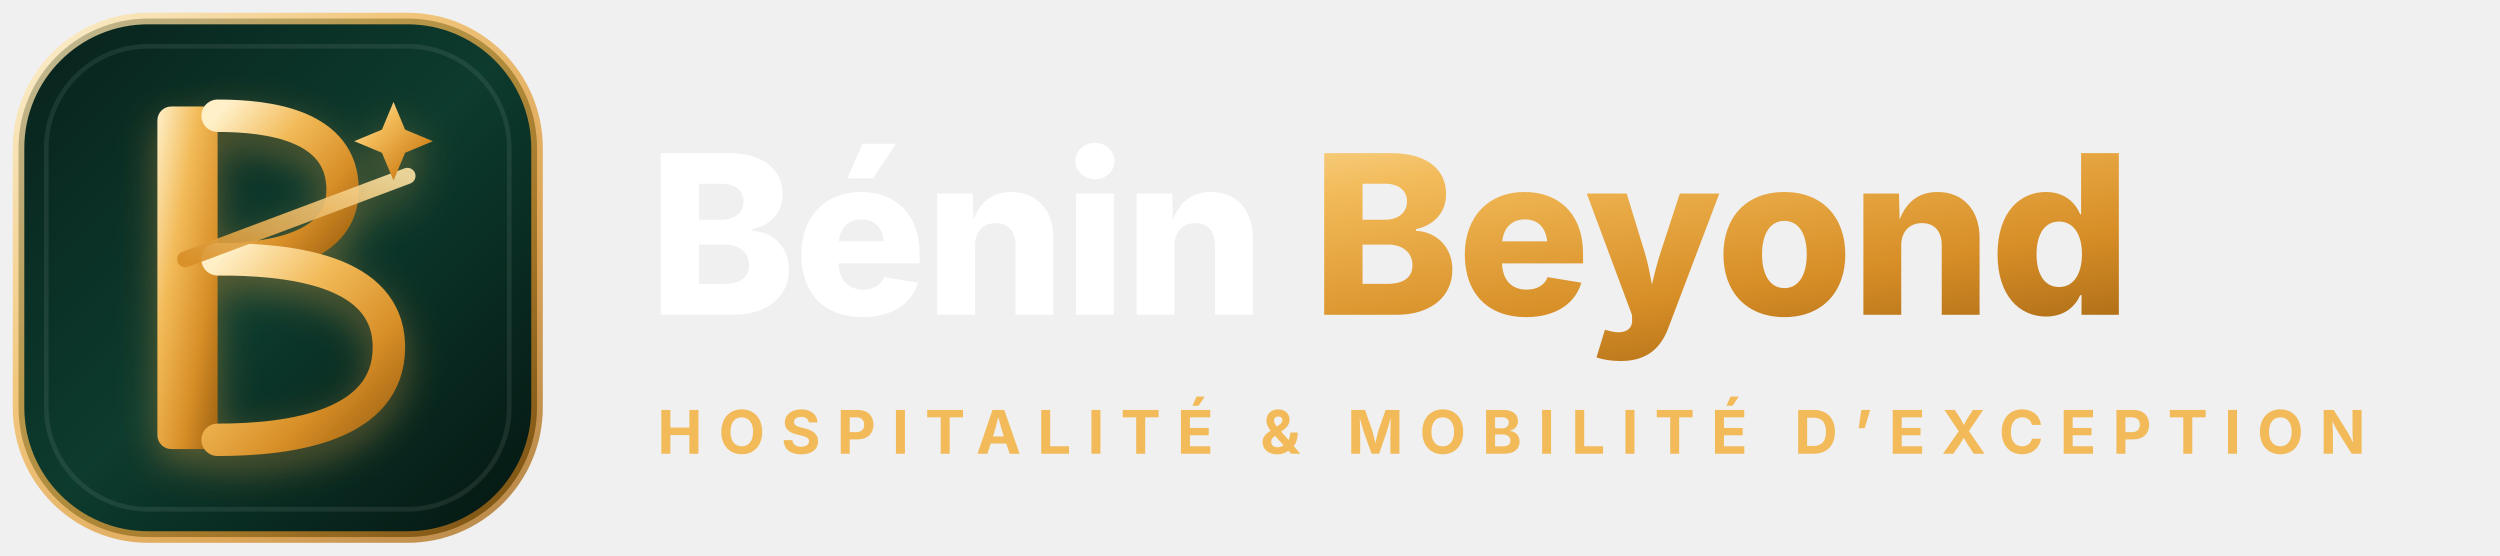
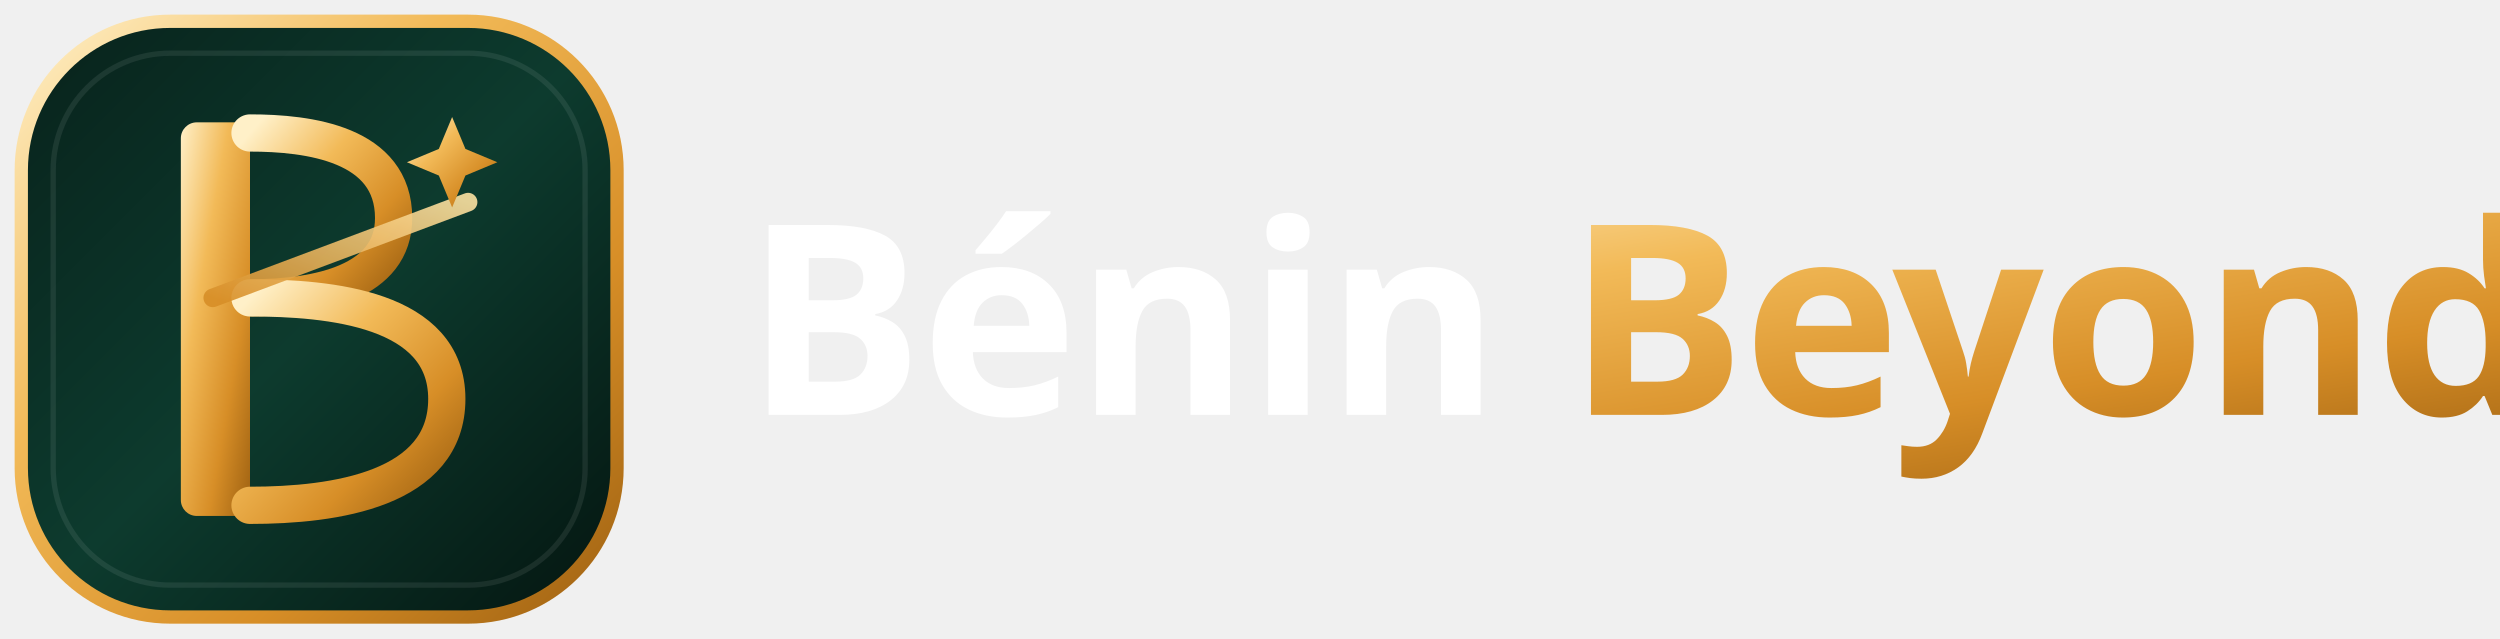
- <svg xmlns="http://www.w3.org/2000/svg" viewBox="0 0 540 120" width="540" height="120">
+ <svg xmlns="http://www.w3.org/2000/svg" viewBox="0 0 470 120" width="470" height="120">
  <defs>
-     <linearGradient id="bb-bg-w" x1="0%" y1="0%" x2="100%" y2="100%">
+     <linearGradient id="bb-bg" x1="0%" y1="0%" x2="100%" y2="100%">
      <stop offset="0%" stop-color="#08221B" />
      <stop offset="50%" stop-color="#0D3B2E" />
      <stop offset="100%" stop-color="#041510" />
    </linearGradient>
-     <linearGradient id="bb-gold-w" x1="0%" y1="0%" x2="100%" y2="100%">
+     <linearGradient id="bb-gold" x1="0%" y1="0%" x2="100%" y2="100%">
      <stop offset="0%" stop-color="#FFF0C8" />
      <stop offset="35%" stop-color="#F2BA58" />
      <stop offset="70%" stop-color="#D78E27" />
      <stop offset="100%" stop-color="#9E6111" />
    </linearGradient>
-     <linearGradient id="bb-gold-soft-w" x1="0%" y1="100%" x2="100%" y2="0%">
+     <linearGradient id="bb-gold-soft" x1="0%" y1="100%" x2="100%" y2="0%">
      <stop offset="0%" stop-color="#D78E27" />
      <stop offset="100%" stop-color="#FCE1A2" />
    </linearGradient>
-     <filter id="bb-glow-w" x="-20%" y="-20%" width="140%" height="140%">
-       <feDropShadow dx="0" dy="3" stdDeviation="4" flood-color="#E09F3E" flood-opacity="0.4" />
-     </filter>
  </defs>
-   <g transform="translate(0, 0)">
-     <rect x="4" y="4" width="112" height="112" rx="28" fill="url(#bb-bg-w)" stroke="url(#bb-gold-w)" stroke-width="2.5" stroke-opacity="0.75" />
-     <rect x="10" y="10" width="100" height="100" rx="22" fill="none" stroke="#FFFFFF" stroke-opacity="0.08" stroke-width="1" />
-     <g filter="url(#bb-glow-w)">
-       <path d="M34 26 C34 24.34 35.34 23 37 23 L44 23 C45.66 23 47 24.34 47 26 L47 94 C47 95.66 45.66 97 44 97 L37 97 C35.34 97 34 95.66 34 94 Z" fill="url(#bb-gold-w)" />
-       <path d="M47 25 C58 25 74 27 74 41 C74 53 60 56 47 56" fill="none" stroke="url(#bb-gold-w)" stroke-width="7" stroke-linecap="round" stroke-linejoin="round" />
-       <path d="M47 56 C62 56 84 58 84 75 C84 92 63 95 47 95" fill="none" stroke="url(#bb-gold-w)" stroke-width="7" stroke-linecap="round" stroke-linejoin="round" />
-       <path d="M40 56 L88 38" stroke="url(#bb-gold-soft-w)" stroke-width="3.5" stroke-linecap="round" opacity="0.9" />
-       <path d="M85 22 L87.5 28 L93.5 30.5 L87.5 33 L85 39 L82.5 33 L76.5 30.5 L82.5 28 Z" fill="url(#bb-gold-w)" />
-     </g>
+   <rect x="4" y="4" width="112" height="112" rx="28" fill="url(#bb-bg)" stroke="url(#bb-gold)" stroke-width="2.5" />
+   <rect x="10" y="10" width="100" height="100" rx="22" fill="none" stroke="#FFFFFF" stroke-opacity="0.08" stroke-width="1" />
+   <g>
+     <path d="M34 26 C34 24.34 35.34 23 37 23 L44 23 C45.66 23 47 24.34 47 26 L47 94 C47 95.66 45.66 97 44 97 L37 97 C35.34 97 34 95.66 34 94 Z" fill="url(#bb-gold)" />
+     <path d="M47 25 C58 25 74 27 74 41 C74 53 60 56 47 56" fill="none" stroke="url(#bb-gold)" stroke-width="7" stroke-linecap="round" stroke-linejoin="round" />
+     <path d="M47 56 C62 56 84 58 84 75 C84 92 63 95 47 95" fill="none" stroke="url(#bb-gold)" stroke-width="7" stroke-linecap="round" stroke-linejoin="round" />
+     <path d="M40 56 L88 38" stroke="url(#bb-gold-soft)" stroke-width="3.5" stroke-linecap="round" opacity="0.9" />
+     <path d="M85 22 L87.5 28 L93.5 30.5 L87.5 33 L85 39 L82.5 33 L76.5 30.5 L82.5 28 Z" fill="url(#bb-gold)" />
  </g>
-   <g transform="translate(140, 0)">
-     <text x="0" y="68" font-family="'Urbanist', 'Outfit', 'Plus Jakarta Sans', system-ui, -apple-system, sans-serif" font-size="48" font-weight="800" fill="#FFFFFF" letter-spacing="-0.5">
-       Bénin <tspan fill="url(#bb-gold-w)">Beyond</tspan>
-     </text>
-     <text x="2" y="98" font-family="'Plus Jakarta Sans', 'Inter', system-ui, -apple-system, sans-serif" font-size="13" font-weight="700" fill="#F2BA58" letter-spacing="3.5">
-       HOSPITALITÉ &amp; MOBILITÉ D’EXCEPTION
-     </text>
-   </g>
+   <text x="140" y="78" font-family="'Outfit', 'Urbanist', 'Plus Jakarta Sans', system-ui, sans-serif" font-size="50" font-weight="800" letter-spacing="-0.5" fill="#FFFFFF">Bénin <tspan fill="url(#bb-gold)">Beyond</tspan>
+   </text>
</svg>
